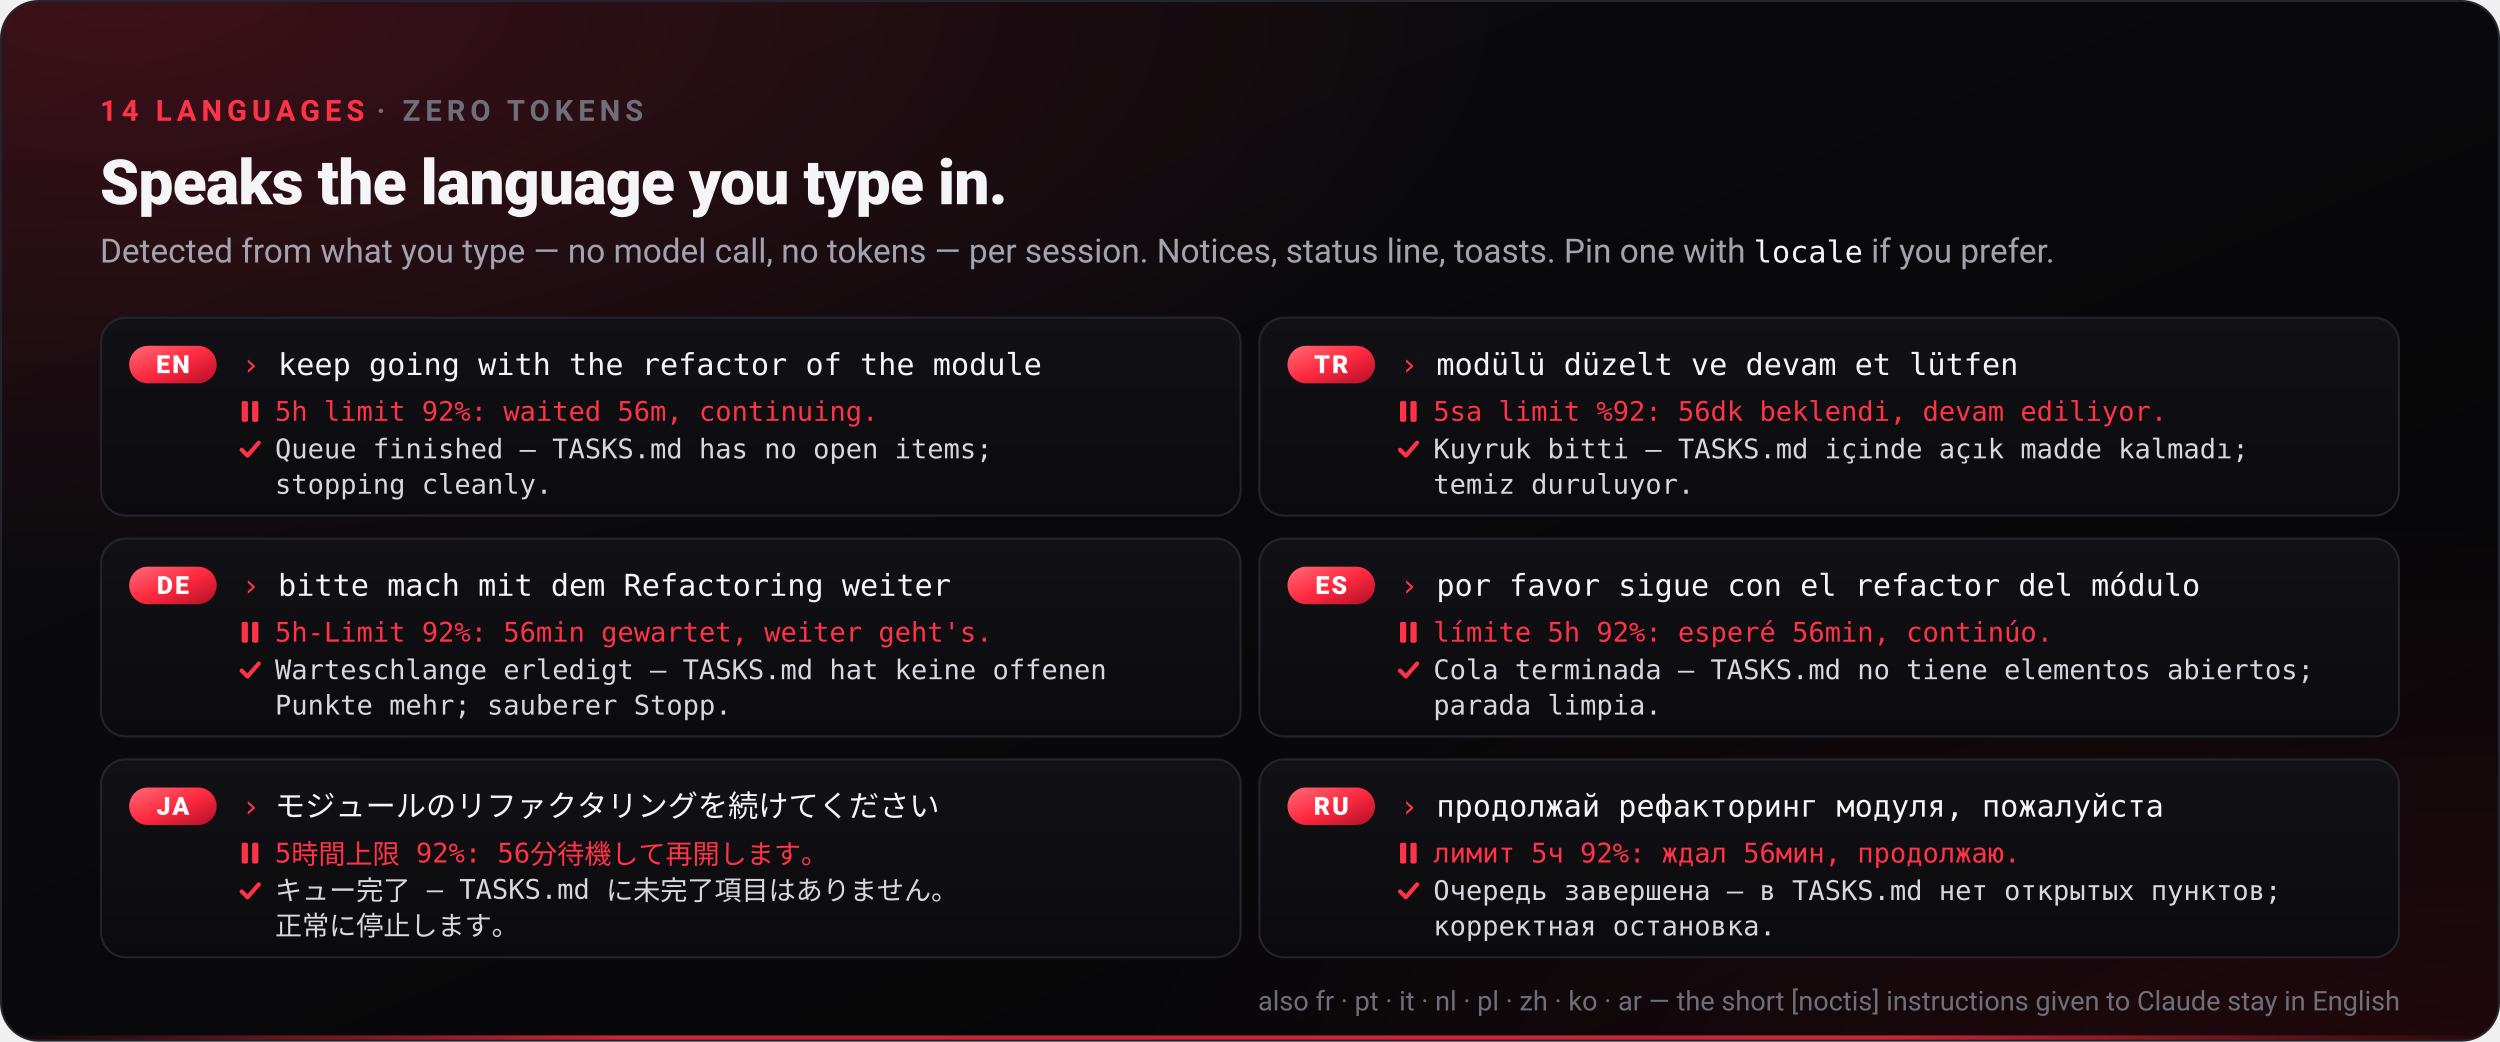
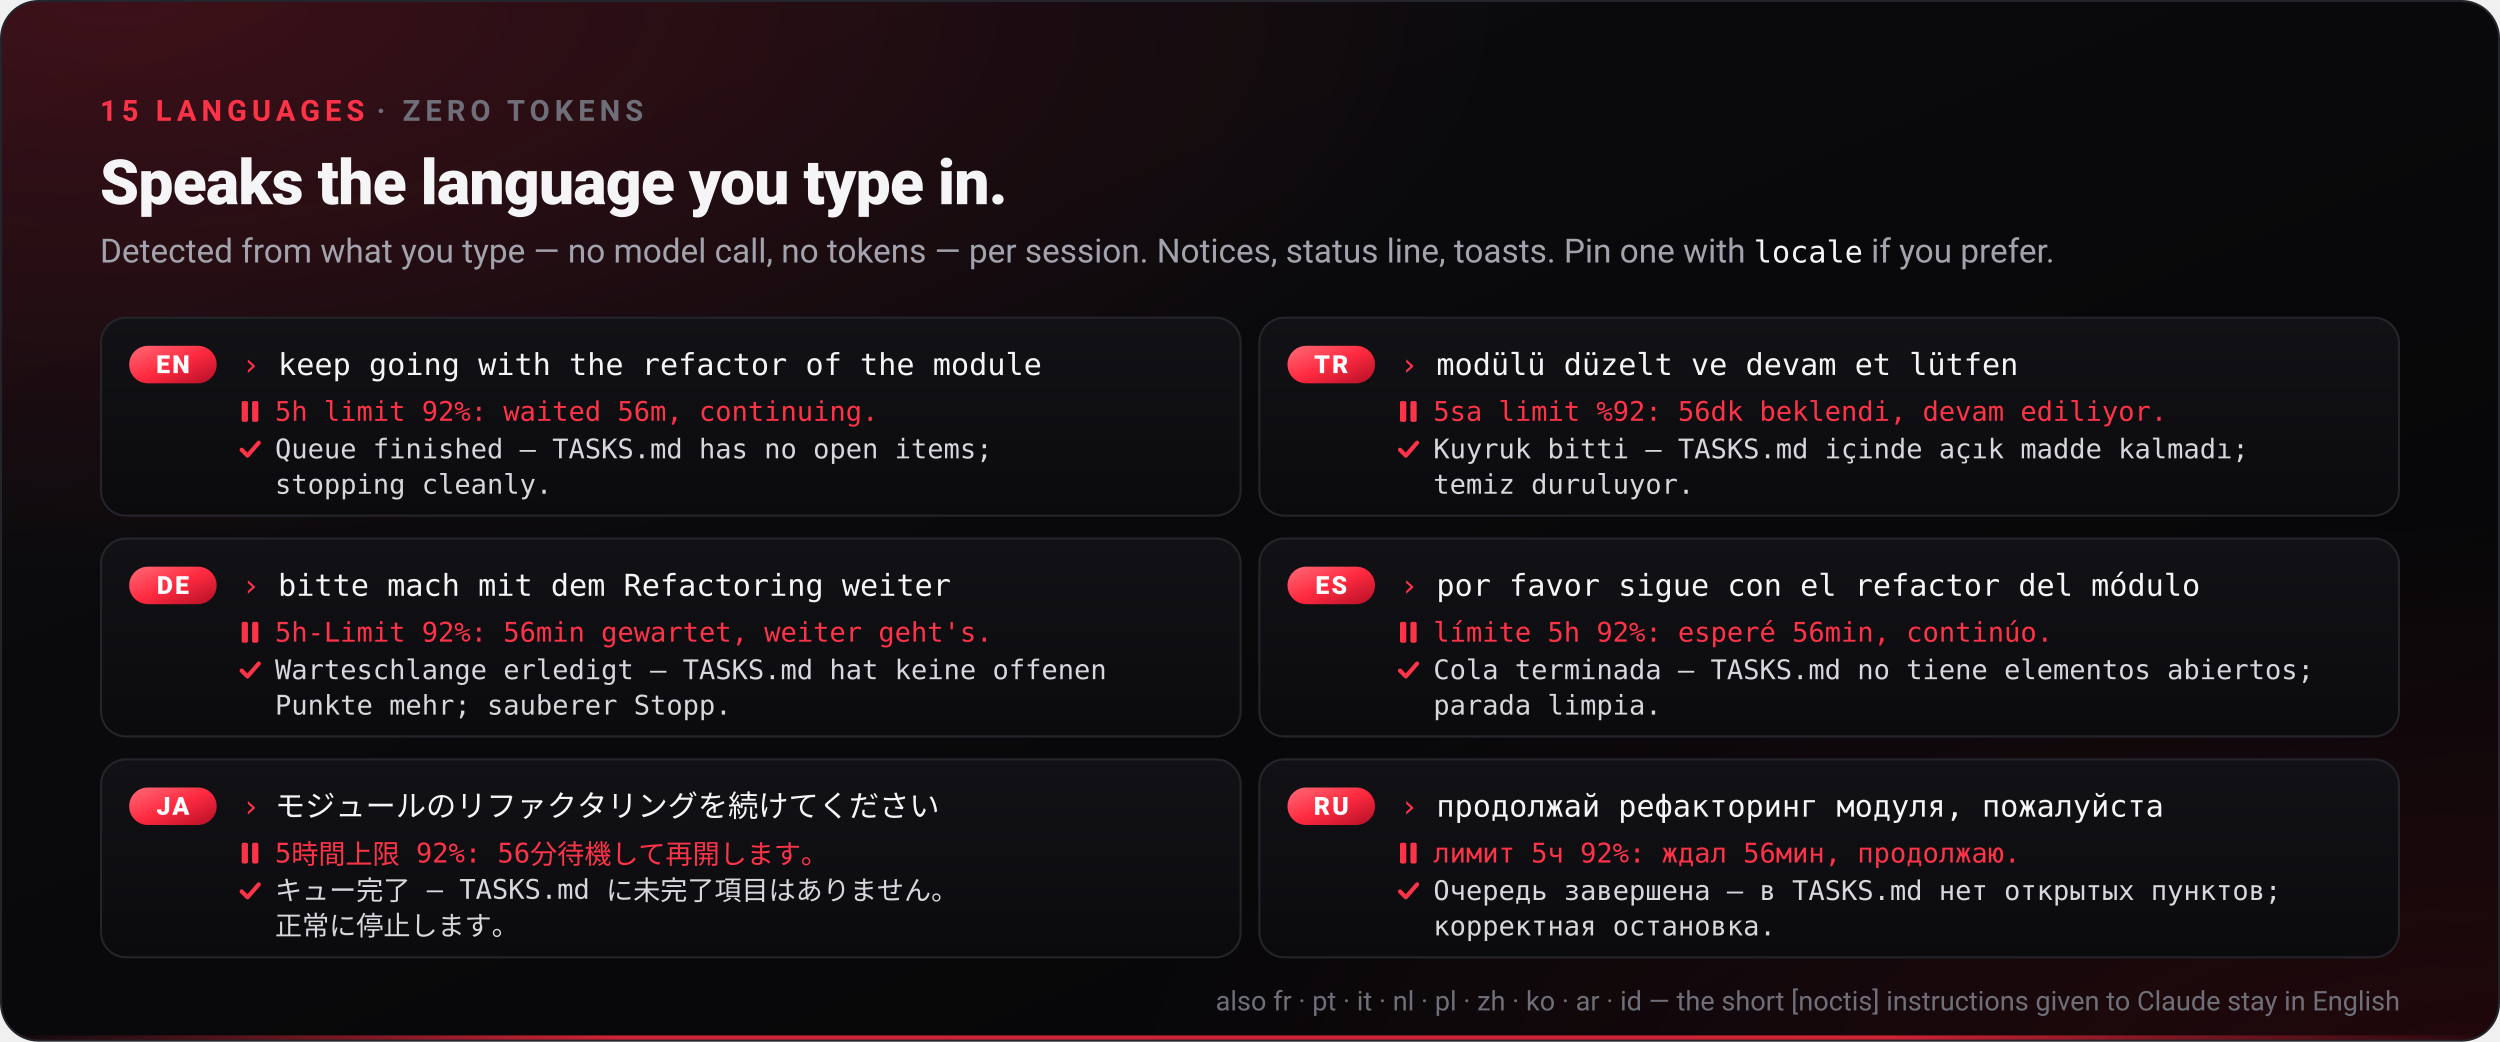
<svg xmlns="http://www.w3.org/2000/svg" width="1200" height="500" viewBox="0 0 1200 500" role="img" aria-label="The same two notices — a pause that resumed and a finished queue — as the plugin shows them in English, Turkish, German, Spanish, Japanese and Russian, detected from the language the person types in">
  <defs>
    <linearGradient id="bg" x1="0" y1="0" x2="1" y2="1">
      <stop offset="0" stop-color="#0d0d10" />
      <stop offset="1" stop-color="#050506" />
    </linearGradient>
    <radialGradient id="glow" cx="0.05" cy="0" r="0.55">
      <stop offset="0" stop-color="#ff1f3d" stop-opacity="0.2" />
      <stop offset="1" stop-color="#ff1f3d" stop-opacity="0" />
    </radialGradient>
    <radialGradient id="ember" cx="1" cy="1.05" r="0.55">
      <stop offset="0" stop-color="#ff1f3d" stop-opacity="0.12" />
      <stop offset="1" stop-color="#ff1f3d" stop-opacity="0" />
    </radialGradient>
    <linearGradient id="badge" x1="0" y1="0" x2="1" y2="1">
      <stop offset="0" stop-color="#ff6b78" />
      <stop offset="0.5" stop-color="#ff2a40" />
      <stop offset="1" stop-color="#b30f26" />
    </linearGradient>
    <linearGradient id="card" x1="0" y1="0" x2="0" y2="1">
      <stop offset="0" stop-color="#121216" />
      <stop offset="1" stop-color="#0b0b0e" />
    </linearGradient>
    <linearGradient id="rule" x1="0" y1="0" x2="1" y2="0">
      <stop offset="0" stop-color="#ff2a40" stop-opacity="0" />
      <stop offset="0.25" stop-color="#ff2a40" stop-opacity="0.8" />
      <stop offset="0.75" stop-color="#ff2a40" stop-opacity="0.8" />
      <stop offset="1" stop-color="#ff2a40" stop-opacity="0" />
    </linearGradient>
    <clipPath id="frame">
      <rect x="0.5" y="0.5" width="1199" height="499" rx="18" />
    </clipPath>
    <style>
      .sans { font-family: -apple-system, "Segoe UI", Roboto, "Helvetica Neue", Arial, "Liberation Sans", sans-serif; }
      .mono { font-family: ui-monospace, "Cascadia Mono", "SF Mono", Menlo, Consolas, "DejaVu Sans Mono", "Liberation Mono", "Noto Sans Mono CJK JP", monospace; font-size: 14.5px; }
      .eyebrow { font-size: 14px; font-weight: 700; fill: #6f6f79; letter-spacing: 2.4px; }
      .title { font-size: 30px; font-weight: 800; fill: #f5f5f7; letter-spacing: -0.4px; }
      .sub { font-size: 16px; fill: #a3a3ad; }
      .lang { font-size: 12px; font-weight: 800; fill: #ffffff; letter-spacing: 1px; }
      .you { fill: #f5f5f7; }
      .pause { fill: #ff3347; font-size: 13px; }
      .done { fill: #d7d7dd; font-size: 13px; }
      .foot { font-size: 13px; fill: #6f6f79; }
    </style>
  </defs>
  <g clip-path="url(#frame)">
    <rect width="1200" height="500" fill="url(#bg)" />
    <rect width="1200" height="500" fill="url(#glow)" />
    <rect width="1200" height="500" fill="url(#ember)" />
    <rect x="0" y="497" width="1200" height="3" fill="url(#rule)" />
  </g>
  <rect x="0.5" y="0.5" width="1199" height="499" rx="18" fill="none" stroke="#24242b" />
  <text x="48" y="58" class="sans eyebrow">
-     <tspan fill="#ff3347">14 LANGUAGES</tspan> · ZERO TOKENS</text>
+     <tspan fill="#ff3347">15 LANGUAGES</tspan> · ZERO TOKENS</text>
  <text x="48" y="98" class="sans title">Speaks the language you type in.</text>
  <text x="48" y="126" class="sans sub">Detected from what you type — no model call, no tokens — per session. Notices, status line, toasts. Pin one with <tspan class="mono" fill="#f5f5f7">locale</tspan> if you prefer.</text>
  <g class="mono">
    <g transform="translate(48 152)">
      <rect x="0.5" y="0.5" width="547" height="95" rx="12" fill="url(#card)" stroke="#24242b" />
      <rect x="14" y="14" width="42" height="18" rx="9" fill="url(#badge)" />
      <text x="35" y="23" class="sans lang" text-anchor="middle" dominant-baseline="central">EN</text>
      <text x="68" y="28" class="you">
        <tspan fill="#ff3347">›</tspan> keep going with the refactor of the module</text>
      <g transform="translate(68 45.5)" fill="#ff3347">
        <rect x="0" y="-5" width="3" height="10" rx="0.8" />
        <rect x="5" y="-5" width="3" height="10" rx="0.8" />
      </g>
      <text x="84" y="50" class="pause">5h limit 92%: waited 56m, continuing.</text>
      <path transform="translate(72 63.5)" d="M -4 0.4 L -1.2 3.2 L 4.2 -3" fill="none" stroke="#ff3347" stroke-width="2" stroke-linecap="round" stroke-linejoin="round" />
      <text x="84" y="68" class="done">Queue finished — TASKS.md has no open items;</text>
      <text x="84" y="85" class="done">stopping cleanly.</text>
    </g>
    <g transform="translate(604 152)">
      <rect x="0.5" y="0.5" width="547" height="95" rx="12" fill="url(#card)" stroke="#24242b" />
      <rect x="14" y="14" width="42" height="18" rx="9" fill="url(#badge)" />
      <text x="35" y="23" class="sans lang" text-anchor="middle" dominant-baseline="central">TR</text>
      <text x="68" y="28" class="you">
        <tspan fill="#ff3347">›</tspan> modülü düzelt ve devam et lütfen</text>
      <g transform="translate(68 45.5)" fill="#ff3347">
        <rect x="0" y="-5" width="3" height="10" rx="0.8" />
        <rect x="5" y="-5" width="3" height="10" rx="0.8" />
      </g>
      <text x="84" y="50" class="pause">5sa limit %92: 56dk beklendi, devam ediliyor.</text>
      <path transform="translate(72 63.5)" d="M -4 0.4 L -1.2 3.2 L 4.2 -3" fill="none" stroke="#ff3347" stroke-width="2" stroke-linecap="round" stroke-linejoin="round" />
      <text x="84" y="68" class="done">Kuyruk bitti — TASKS.md içinde açık madde kalmadı;</text>
      <text x="84" y="85" class="done">temiz duruluyor.</text>
    </g>
    <g transform="translate(48 258)">
      <rect x="0.5" y="0.5" width="547" height="95" rx="12" fill="url(#card)" stroke="#24242b" />
      <rect x="14" y="14" width="42" height="18" rx="9" fill="url(#badge)" />
      <text x="35" y="23" class="sans lang" text-anchor="middle" dominant-baseline="central">DE</text>
      <text x="68" y="28" class="you">
        <tspan fill="#ff3347">›</tspan> bitte mach mit dem Refactoring weiter</text>
      <g transform="translate(68 45.5)" fill="#ff3347">
        <rect x="0" y="-5" width="3" height="10" rx="0.8" />
        <rect x="5" y="-5" width="3" height="10" rx="0.8" />
      </g>
      <text x="84" y="50" class="pause">5h-Limit 92%: 56min gewartet, weiter geht's.</text>
      <path transform="translate(72 63.5)" d="M -4 0.4 L -1.2 3.2 L 4.2 -3" fill="none" stroke="#ff3347" stroke-width="2" stroke-linecap="round" stroke-linejoin="round" />
      <text x="84" y="68" class="done">Warteschlange erledigt — TASKS.md hat keine offenen</text>
      <text x="84" y="85" class="done">Punkte mehr; sauberer Stopp.</text>
    </g>
    <g transform="translate(604 258)">
      <rect x="0.5" y="0.5" width="547" height="95" rx="12" fill="url(#card)" stroke="#24242b" />
      <rect x="14" y="14" width="42" height="18" rx="9" fill="url(#badge)" />
      <text x="35" y="23" class="sans lang" text-anchor="middle" dominant-baseline="central">ES</text>
      <text x="68" y="28" class="you">
        <tspan fill="#ff3347">›</tspan> por favor sigue con el refactor del módulo</text>
      <g transform="translate(68 45.5)" fill="#ff3347">
        <rect x="0" y="-5" width="3" height="10" rx="0.8" />
        <rect x="5" y="-5" width="3" height="10" rx="0.8" />
      </g>
      <text x="84" y="50" class="pause">límite 5h 92%: esperé 56min, continúo.</text>
      <path transform="translate(72 63.5)" d="M -4 0.4 L -1.2 3.2 L 4.2 -3" fill="none" stroke="#ff3347" stroke-width="2" stroke-linecap="round" stroke-linejoin="round" />
      <text x="84" y="68" class="done">Cola terminada — TASKS.md no tiene elementos abiertos;</text>
      <text x="84" y="85" class="done">parada limpia.</text>
    </g>
    <g transform="translate(48 364)">
      <rect x="0.5" y="0.5" width="547" height="95" rx="12" fill="url(#card)" stroke="#24242b" />
      <rect x="14" y="14" width="42" height="18" rx="9" fill="url(#badge)" />
      <text x="35" y="23" class="sans lang" text-anchor="middle" dominant-baseline="central">JA</text>
      <text x="68" y="28" class="you">
        <tspan fill="#ff3347">›</tspan> モジュールのリファクタリングを続けてください</text>
      <g transform="translate(68 45.5)" fill="#ff3347">
        <rect x="0" y="-5" width="3" height="10" rx="0.8" />
        <rect x="5" y="-5" width="3" height="10" rx="0.8" />
      </g>
      <text x="84" y="50" class="pause">5時間上限 92%: 56分待機して再開します。</text>
      <path transform="translate(72 63.5)" d="M -4 0.4 L -1.2 3.2 L 4.2 -3" fill="none" stroke="#ff3347" stroke-width="2" stroke-linecap="round" stroke-linejoin="round" />
      <text x="84" y="68" class="done">キュー完了 — TASKS.md に未完了項目はありません。</text>
      <text x="84" y="85" class="done">正常に停止します。</text>
    </g>
    <g transform="translate(604 364)">
      <rect x="0.5" y="0.5" width="547" height="95" rx="12" fill="url(#card)" stroke="#24242b" />
      <rect x="14" y="14" width="42" height="18" rx="9" fill="url(#badge)" />
      <text x="35" y="23" class="sans lang" text-anchor="middle" dominant-baseline="central">RU</text>
      <text x="68" y="28" class="you">
        <tspan fill="#ff3347">›</tspan> продолжай рефакторинг модуля, пожалуйста</text>
      <g transform="translate(68 45.5)" fill="#ff3347">
        <rect x="0" y="-5" width="3" height="10" rx="0.8" />
        <rect x="5" y="-5" width="3" height="10" rx="0.8" />
      </g>
      <text x="84" y="50" class="pause">лимит 5ч 92%: ждал 56мин, продолжаю.</text>
      <path transform="translate(72 63.5)" d="M -4 0.4 L -1.2 3.2 L 4.2 -3" fill="none" stroke="#ff3347" stroke-width="2" stroke-linecap="round" stroke-linejoin="round" />
      <text x="84" y="68" class="done">Очередь завершена — в TASKS.md нет открытых пунктов;</text>
      <text x="84" y="85" class="done">корректная остановка.</text>
    </g>
  </g>
-   <text x="1152" y="485" class="sans foot" text-anchor="end">also fr · pt · it · nl · pl · zh · ko · ar — the short [noctis] instructions given to Claude stay in English</text>
+   <text x="1152" y="485" class="sans foot" text-anchor="end">also fr · pt · it · nl · pl · zh · ko · ar · id — the short [noctis] instructions given to Claude stay in English</text>
</svg>
